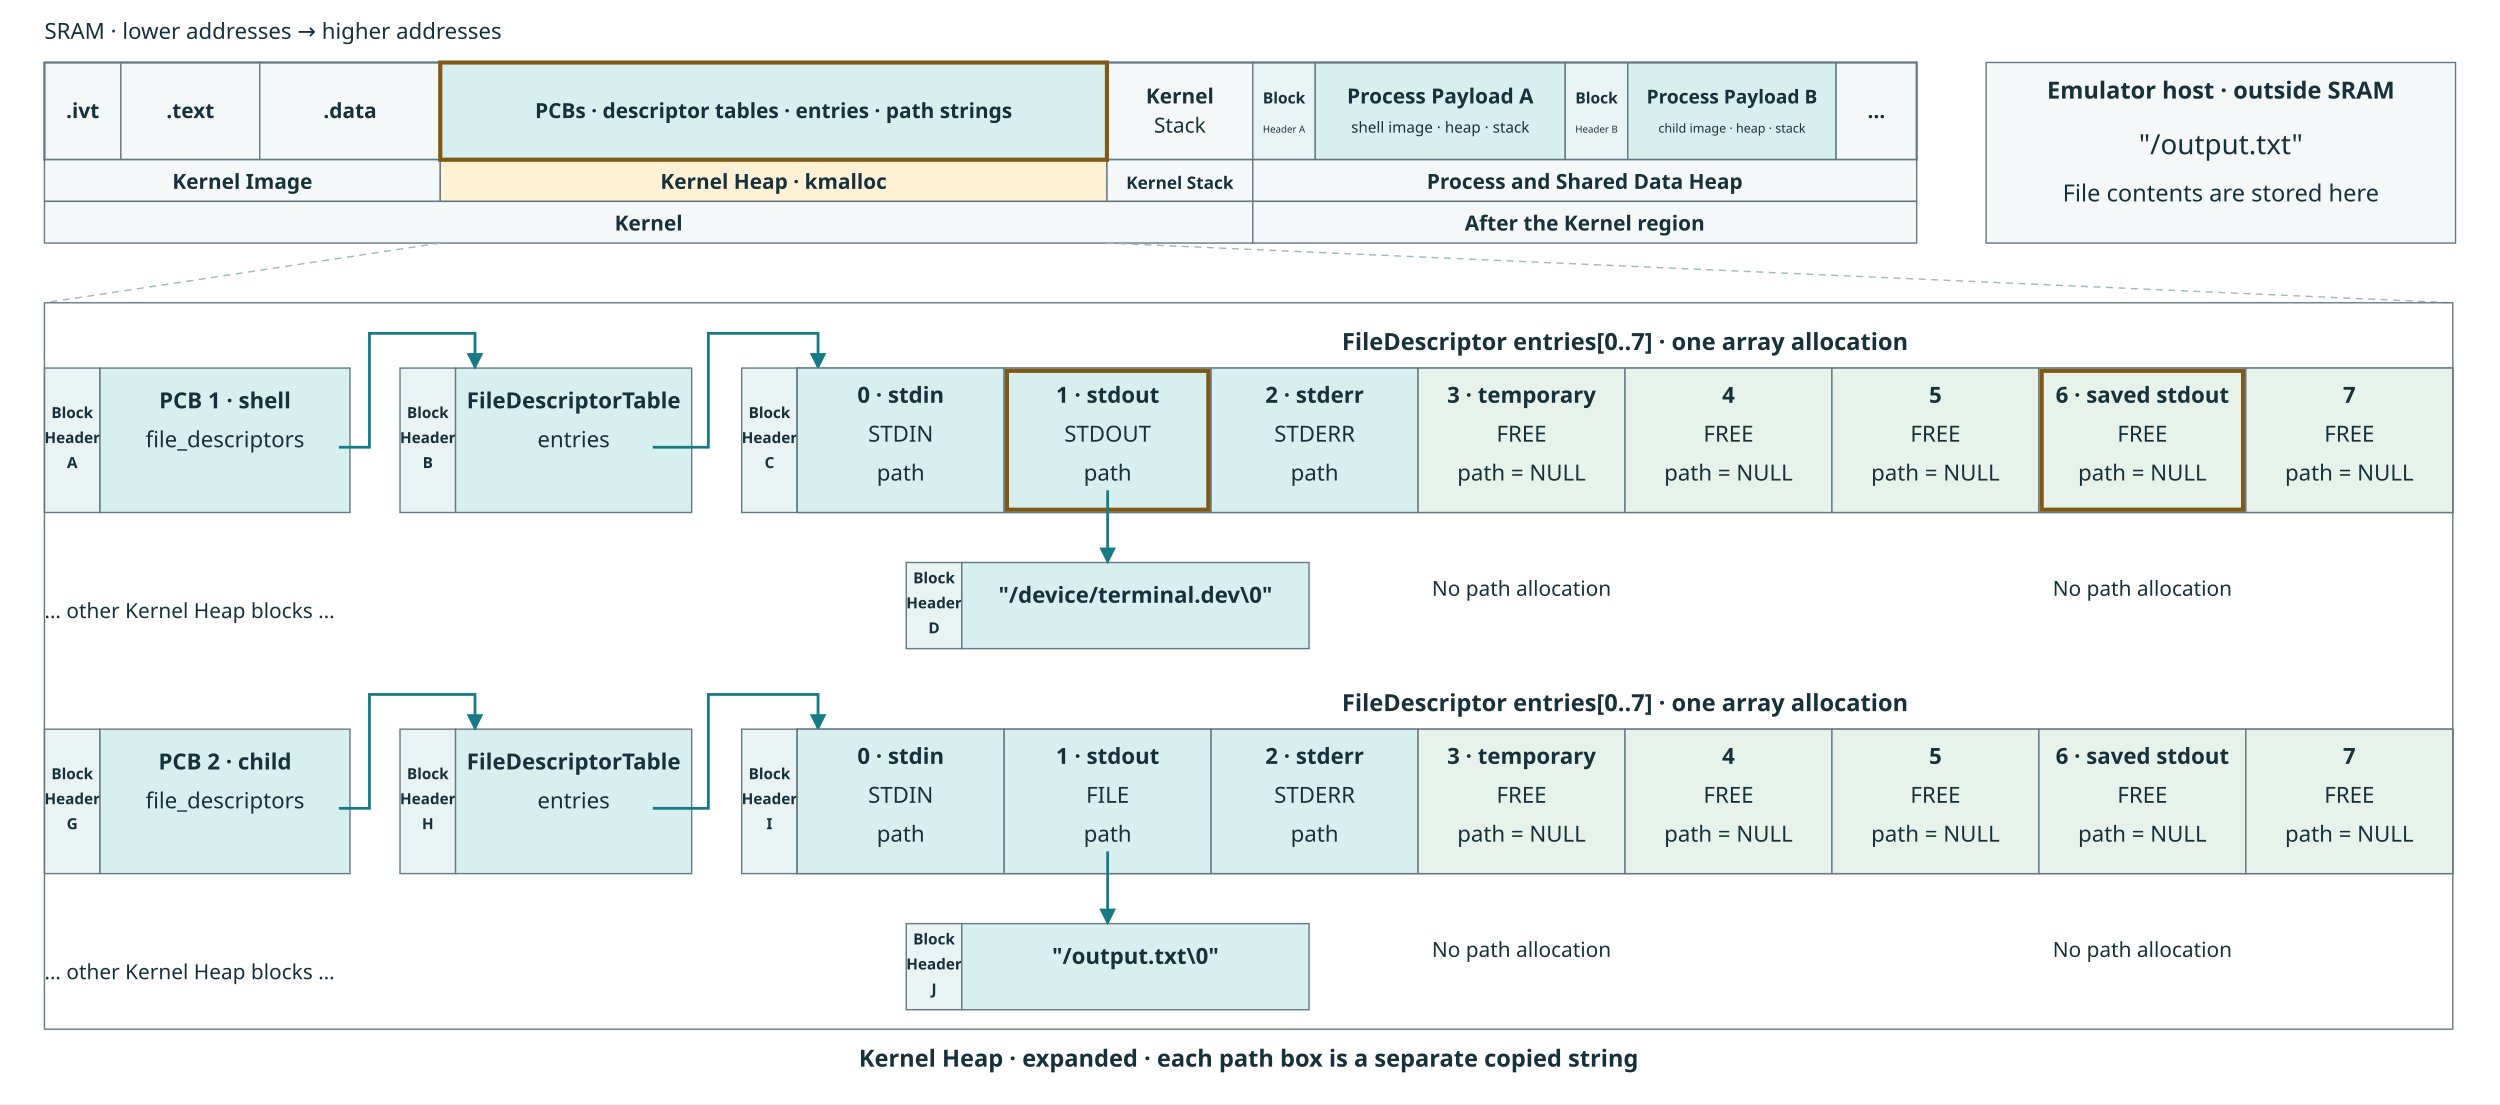
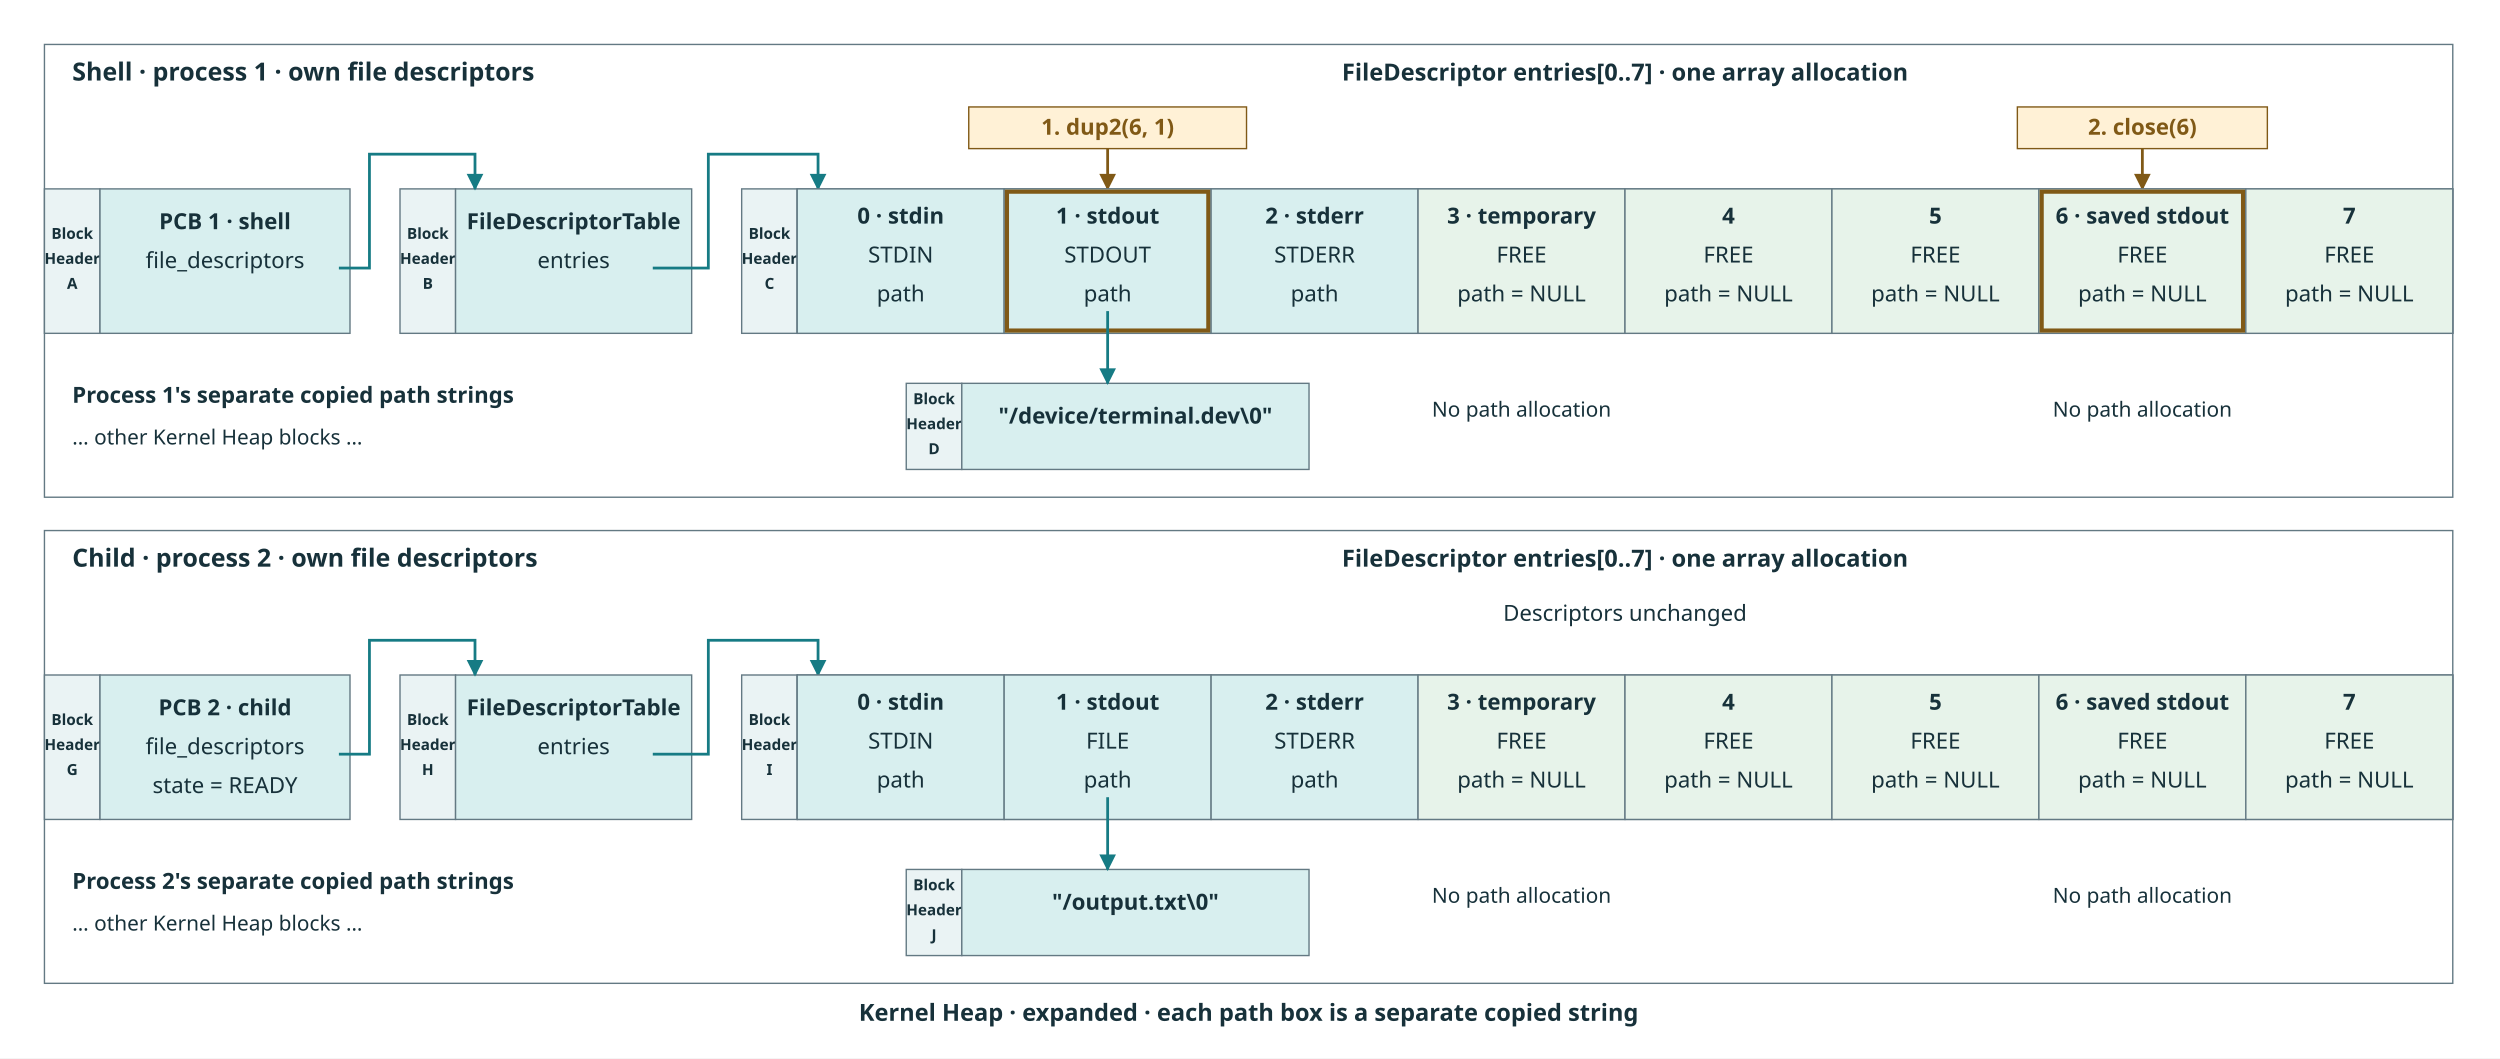
- <svg xmlns="http://www.w3.org/2000/svg" width="1800" height="795" viewBox="0 0 1800 795" role="img" aria-labelledby="title desc">
+ <svg xmlns="http://www.w3.org/2000/svg" width="1800" height="762" viewBox="0 0 1800 762" role="img" aria-labelledby="title desc">
  <defs>
    <marker id="405ea8" viewBox="0 0 10 10" refX="9" refY="5" markerWidth="6" markerHeight="6" orient="auto">
      <path d="M 0 0 L 10 5 L 0 10 z" fill="#167b84" />
    </marker>
    <marker id="26715b" viewBox="0 0 10 10" refX="9" refY="5" markerWidth="6" markerHeight="6" orient="auto">
      <path d="M 0 0 L 10 5 L 0 10 z" fill="#25734f" />
    </marker>
    <marker id="785099" viewBox="0 0 10 10" refX="9" refY="5" markerWidth="6" markerHeight="6" orient="auto">
      <path d="M 0 0 L 10 5 L 0 10 z" fill="#637983" />
    </marker>
    <marker id="9c3d15" viewBox="0 0 10 10" refX="9" refY="5" markerWidth="6" markerHeight="6" orient="auto">
      <path d="M 0 0 L 10 5 L 0 10 z" fill="#805916" />
    </marker>
  </defs>
-   <rect width="1800" height="795" fill="white" />
+   <rect width="1800" height="762" fill="white" />
  <g font-family="Cantarell, sans-serif">
-     <text x="32" y="28" text-anchor="start" font-size="16" font-weight="normal" fill="#17313a">SRAM · lower addresses → higher addresses</text>
-     <rect x="32" y="45" width="55" height="70" fill="#f4f8f8" stroke="#637983" stroke-width="1" />
-     <text x="59.5" y="85.0" text-anchor="middle" font-size="15" font-weight="bold" fill="#17313a">.ivt</text>
-     <rect x="87" y="45" width="100" height="70" fill="#f4f8f8" stroke="#637983" stroke-width="1" />
-     <text x="137.0" y="85.0" text-anchor="middle" font-size="15" font-weight="bold" fill="#17313a">.text</text>
-     <rect x="187" y="45" width="130" height="70" fill="#f4f8f8" stroke="#637983" stroke-width="1" />
-     <text x="252.0" y="85.0" text-anchor="middle" font-size="15" font-weight="bold" fill="#17313a">.data</text>
-     <rect x="317" y="45" width="480" height="70" fill="#d8efef" stroke="#637983" stroke-width="1" />
-     <text x="557.0" y="85.0" text-anchor="middle" font-size="15" font-weight="bold" fill="#17313a">PCBs · descriptor tables · entries · path strings</text>
-     <rect x="797" y="45" width="105" height="70" fill="#f4f8f8" stroke="#637983" stroke-width="1" />
-     <text x="849.5" y="74.5" text-anchor="middle" font-size="15" font-weight="bold" fill="#17313a">Kernel</text>
-     <text x="849.5" y="95.5" text-anchor="middle" font-size="15" font-weight="normal" fill="#17313a">Stack</text>
-     <rect x="902" y="45" width="45" height="70" fill="#eaf3f4" stroke="#637983" stroke-width="1" />
-     <a href="../../common/heap.header#L5">
-       <text x="924.5" y="74.5" text-anchor="middle" font-size="11.186" font-weight="bold" fill="#17313a">Block</text>
-     </a>
-     <a href="../../common/heap.header#L5">
-       <text x="924.5" y="95.5" text-anchor="middle" font-size="6.992" font-weight="normal" fill="#17313a">Header A</text>
-     </a>
-     <rect x="947" y="45" width="180" height="70" fill="#d8efef" stroke="#637983" stroke-width="1" />
-     <text x="1037.0" y="74.5" text-anchor="middle" font-size="15" font-weight="bold" fill="#17313a">Process Payload A</text>
-     <text x="1037.0" y="95.5" text-anchor="middle" font-size="10.952" font-weight="normal" fill="#17313a">shell image · heap · stack</text>
-     <rect x="1127" y="45" width="45" height="70" fill="#eaf3f4" stroke="#637983" stroke-width="1" />
-     <a href="../../common/heap.header#L5">
-       <text x="1149.5" y="74.5" text-anchor="middle" font-size="11.186" font-weight="bold" fill="#17313a">Block</text>
-     </a>
-     <a href="../../common/heap.header#L5">
-       <text x="1149.5" y="95.5" text-anchor="middle" font-size="6.992" font-weight="normal" fill="#17313a">Header B</text>
-     </a>
-     <rect x="1172" y="45" width="150" height="70" fill="#d8efef" stroke="#637983" stroke-width="1" />
-     <text x="1247.0" y="74.5" text-anchor="middle" font-size="13.759" font-weight="bold" fill="#17313a">Process Payload B</text>
-     <text x="1247.0" y="95.5" text-anchor="middle" font-size="8.996" font-weight="normal" fill="#17313a">child image · heap · stack</text>
-     <rect x="1322" y="45" width="58" height="70" fill="#f4f8f8" stroke="#637983" stroke-width="1" />
-     <text x="1351.0" y="85.0" text-anchor="middle" font-size="15" font-weight="bold" fill="#17313a">…</text>
-     <rect x="32" y="45" width="1348" height="70" fill="none" stroke="#637983" stroke-width="1.5" />
-     <rect x="32" y="115" width="285" height="30" fill="#f4f8f8" stroke="#637983" stroke-width="1" />
-     <text x="174.5" y="136" text-anchor="middle" font-size="15" font-weight="bold" fill="#17313a">Kernel Image</text>
-     <rect x="317" y="115" width="480" height="30" fill="#fff1d6" stroke="#637983" stroke-width="1" />
-     <text x="557.0" y="136" text-anchor="middle" font-size="15" font-weight="bold" fill="#17313a">Kernel Heap · kmalloc</text>
-     <rect x="797" y="115" width="105" height="30" fill="#f4f8f8" stroke="#637983" stroke-width="1" />
-     <text x="849.5" y="136" text-anchor="middle" font-size="12.37" font-weight="bold" fill="#17313a">Kernel Stack</text>
-     <rect x="902" y="115" width="478" height="30" fill="#f4f8f8" stroke="#637983" stroke-width="1" />
-     <text x="1141.0" y="136" text-anchor="middle" font-size="15" font-weight="bold" fill="#17313a">Process and Shared Data Heap</text>
-     <rect x="32" y="145" width="870" height="30" fill="#f4f8f8" stroke="#637983" stroke-width="1" />
-     <text x="467.0" y="166" text-anchor="middle" font-size="15" font-weight="bold" fill="#17313a">Kernel</text>
-     <rect x="902" y="145" width="478" height="30" fill="#f4f8f8" stroke="#637983" stroke-width="1" />
-     <text x="1141.0" y="166" text-anchor="middle" font-size="15" font-weight="bold" fill="#17313a">After the Kernel region</text>
-     <rect x="317" y="45" width="480" height="70" fill="none" stroke="#805916" stroke-width="3" />
-     <rect x="1430" y="45" width="338" height="130" fill="#f4f8f8" stroke="#637983" stroke-width="1" />
-     <text x="1599" y="71" text-anchor="middle" font-size="17" font-weight="bold" fill="#17313a">Emulator host · outside SRAM</text>
-     <text x="1599" y="111" text-anchor="middle" font-size="20" font-weight="normal" fill="#17313a">"/output.txt"</text>
-     <text x="1599" y="145" text-anchor="middle" font-size="17" font-weight="normal" fill="#17313a">File contents are stored here</text>
-     <path d="M 317 175 L 32 218 M 797 175 L 1766 218" fill="none" stroke="#9db7bc" stroke-dasharray="5 4" />
-     <rect x="32" y="265" width="40" height="104" fill="#eaf3f4" stroke="#637983" stroke-width="1" />
-     <a href="../../common/heap.header#L5">
-       <text x="52" y="301.0" text-anchor="middle" font-size="11" font-weight="bold" fill="#17313a">Block</text>
-     </a>
-     <a href="../../common/heap.header#L5">
-       <text x="52" y="319.0" text-anchor="middle" font-size="11" font-weight="bold" fill="#17313a">Header</text>
-     </a>
-     <a href="../../common/heap.header#L5">
-       <text x="52" y="337.0" text-anchor="middle" font-size="11" font-weight="bold" fill="#17313a">A</text>
-     </a>
-     <rect x="72" y="265" width="180" height="104" fill="#d8efef" stroke="#637983" stroke-width="1" />
+     <rect x="32" y="32" width="1734" height="326" fill="none" stroke="#637983" stroke-width="1" />
+     <a href="../../kernel/process/process.header#L42">
+       <text x="52" y="58" text-anchor="start" font-size="18" font-weight="bold" fill="#17313a">Shell · process 1 · own file descriptors</text>
+     </a>
+     <rect x="32" y="136" width="40" height="104" fill="#eaf3f4" stroke="#637983" stroke-width="1" />
+     <a href="../../common/heap.header#L5">
+       <text x="52" y="172.0" text-anchor="middle" font-size="11" font-weight="bold" fill="#17313a">Block</text>
+     </a>
+     <a href="../../common/heap.header#L5">
+       <text x="52" y="190.0" text-anchor="middle" font-size="11" font-weight="bold" fill="#17313a">Header</text>
+     </a>
+     <a href="../../common/heap.header#L5">
+       <text x="52" y="208.0" text-anchor="middle" font-size="11" font-weight="bold" fill="#17313a">A</text>
+     </a>
+     <rect x="72" y="136" width="180" height="104" fill="#d8efef" stroke="#637983" stroke-width="1" />
    <a href="../../kernel/process/process.header#L31">
-       <text x="162.0" y="294" text-anchor="middle" font-size="16" font-weight="bold" fill="#17313a">PCB 1 · shell</text>
+       <text x="162.0" y="165" text-anchor="middle" font-size="16" font-weight="bold" fill="#17313a">PCB 1 · shell</text>
    </a>
    <a href="../../kernel/process/process.header#L42">
-       <text x="162.0" y="322" text-anchor="middle" font-size="16" font-weight="normal" fill="#17313a">file_descriptors</text>
-     </a>
-     <rect x="288" y="265" width="40" height="104" fill="#eaf3f4" stroke="#637983" stroke-width="1" />
-     <a href="../../common/heap.header#L5">
-       <text x="308" y="301.0" text-anchor="middle" font-size="11" font-weight="bold" fill="#17313a">Block</text>
-     </a>
-     <a href="../../common/heap.header#L5">
-       <text x="308" y="319.0" text-anchor="middle" font-size="11" font-weight="bold" fill="#17313a">Header</text>
-     </a>
-     <a href="../../common/heap.header#L5">
-       <text x="308" y="337.0" text-anchor="middle" font-size="11" font-weight="bold" fill="#17313a">B</text>
-     </a>
-     <rect x="328" y="265" width="170" height="104" fill="#d8efef" stroke="#637983" stroke-width="1" />
+       <text x="162.0" y="193" text-anchor="middle" font-size="16" font-weight="normal" fill="#17313a">file_descriptors</text>
+     </a>
+     <rect x="288" y="136" width="40" height="104" fill="#eaf3f4" stroke="#637983" stroke-width="1" />
+     <a href="../../common/heap.header#L5">
+       <text x="308" y="172.0" text-anchor="middle" font-size="11" font-weight="bold" fill="#17313a">Block</text>
+     </a>
+     <a href="../../common/heap.header#L5">
+       <text x="308" y="190.0" text-anchor="middle" font-size="11" font-weight="bold" fill="#17313a">Header</text>
+     </a>
+     <a href="../../common/heap.header#L5">
+       <text x="308" y="208.0" text-anchor="middle" font-size="11" font-weight="bold" fill="#17313a">B</text>
+     </a>
+     <rect x="328" y="136" width="170" height="104" fill="#d8efef" stroke="#637983" stroke-width="1" />
    <a href="../../kernel/filesystem/file_descriptor.header#L22">
-       <text x="413.0" y="294" text-anchor="middle" font-size="16" font-weight="bold" fill="#17313a">FileDescriptorTable</text>
+       <text x="413.0" y="165" text-anchor="middle" font-size="16" font-weight="bold" fill="#17313a">FileDescriptorTable</text>
    </a>
    <a href="../../kernel/filesystem/file_descriptor.header#L23">
-       <text x="413.0" y="322" text-anchor="middle" font-size="16" font-weight="normal" fill="#17313a">entries</text>
-     </a>
-     <rect x="534" y="265" width="40" height="104" fill="#eaf3f4" stroke="#637983" stroke-width="1" />
-     <a href="../../common/heap.header#L5">
-       <text x="554" y="301.0" text-anchor="middle" font-size="11" font-weight="bold" fill="#17313a">Block</text>
-     </a>
-     <a href="../../common/heap.header#L5">
-       <text x="554" y="319.0" text-anchor="middle" font-size="11" font-weight="bold" fill="#17313a">Header</text>
-     </a>
-     <a href="../../common/heap.header#L5">
-       <text x="554" y="337.0" text-anchor="middle" font-size="11" font-weight="bold" fill="#17313a">C</text>
-     </a>
-     <rect x="574" y="265" width="1192" height="104" fill="#d8efef" stroke="#637983" stroke-width="1" />
+       <text x="413.0" y="193" text-anchor="middle" font-size="16" font-weight="normal" fill="#17313a">entries</text>
+     </a>
+     <rect x="534" y="136" width="40" height="104" fill="#eaf3f4" stroke="#637983" stroke-width="1" />
+     <a href="../../common/heap.header#L5">
+       <text x="554" y="172.0" text-anchor="middle" font-size="11" font-weight="bold" fill="#17313a">Block</text>
+     </a>
+     <a href="../../common/heap.header#L5">
+       <text x="554" y="190.0" text-anchor="middle" font-size="11" font-weight="bold" fill="#17313a">Header</text>
+     </a>
+     <a href="../../common/heap.header#L5">
+       <text x="554" y="208.0" text-anchor="middle" font-size="11" font-weight="bold" fill="#17313a">C</text>
+     </a>
+     <rect x="574" y="136" width="1192" height="104" fill="#d8efef" stroke="#637983" stroke-width="1" />
    <a href="../../kernel/filesystem/file_descriptor.header#L15">
-       <text x="1170" y="252" text-anchor="middle" font-size="17" font-weight="bold" fill="#17313a">FileDescriptor entries[0..7] · one array allocation</text>
-     </a>
-     <path d="M 244 322 H 266 V 240 H 342 V 265" fill="none" stroke="#167b84" stroke-width="2" marker-end="url(#405ea8)" />
-     <path d="M 470 322 H 510 V 240 H 589 V 265" fill="none" stroke="#167b84" stroke-width="2" marker-end="url(#405ea8)" />
-     <rect x="574" y="265" width="149" height="104" fill="#d8efef" stroke="#637983" stroke-width="1" />
-     <text x="648.5" y="290" text-anchor="middle" font-size="16" font-weight="bold" fill="#17313a">0 · stdin</text>
+       <text x="1170" y="58" text-anchor="middle" font-size="17" font-weight="bold" fill="#17313a">FileDescriptor entries[0..7] · one array allocation</text>
+     </a>
+     <rect x="697.5" y="77" width="200" height="30" fill="#fff1d6" stroke="#805916" stroke-width="1" />
+     <a href="../../library/unistd/io.picoc#L58">
+       <text x="797.5" y="97" text-anchor="middle" font-size="16" font-weight="bold" fill="#805916">1. dup2(6, 1)</text>
+     </a>
+     <path d="M 797.5 107 L 797.5 136" fill="none" stroke="#805916" stroke-width="2" marker-end="url(#9c3d15)" />
+     <rect x="1452.5" y="77" width="180" height="30" fill="#fff1d6" stroke="#805916" stroke-width="1" />
+     <a href="../../library/unistd/io.picoc#L54">
+       <text x="1542.5" y="97" text-anchor="middle" font-size="16" font-weight="bold" fill="#805916">2. close(6)</text>
+     </a>
+     <path d="M 1542.5 107 L 1542.5 136" fill="none" stroke="#805916" stroke-width="2" marker-end="url(#9c3d15)" />
+     <path d="M 244 193 H 266 V 111 H 342 V 136" fill="none" stroke="#167b84" stroke-width="2" marker-end="url(#405ea8)" />
+     <path d="M 470 193 H 510 V 111 H 589 V 136" fill="none" stroke="#167b84" stroke-width="2" marker-end="url(#405ea8)" />
+     <rect x="574" y="136" width="149" height="104" fill="#d8efef" stroke="#637983" stroke-width="1" />
+     <text x="648.5" y="161" text-anchor="middle" font-size="16" font-weight="bold" fill="#17313a">0 · stdin</text>
    <a href="../../kernel/filesystem/file_descriptor.header#L10">
-       <text x="648.5" y="318" text-anchor="middle" font-size="16" font-weight="normal" fill="#17313a">STDIN</text>
-     </a>
-     <a href="../../kernel/filesystem/file_descriptor.header#L19">
-       <text x="648.5" y="346" text-anchor="middle" font-size="16" font-weight="normal" fill="#17313a">path</text>
-     </a>
-     <rect x="723" y="265" width="149" height="104" fill="#d8efef" stroke="#637983" stroke-width="1" />
-     <text x="797.5" y="290" text-anchor="middle" font-size="16" font-weight="bold" fill="#17313a">1 · stdout</text>
+       <text x="648.5" y="189" text-anchor="middle" font-size="16" font-weight="normal" fill="#17313a">STDIN</text>
+     </a>
+     <a href="../../kernel/filesystem/file_descriptor.header#L19">
+       <text x="648.5" y="217" text-anchor="middle" font-size="16" font-weight="normal" fill="#17313a">path</text>
+     </a>
+     <rect x="723" y="136" width="149" height="104" fill="#d8efef" stroke="#637983" stroke-width="1" />
+     <text x="797.5" y="161" text-anchor="middle" font-size="16" font-weight="bold" fill="#17313a">1 · stdout</text>
    <a href="../../kernel/filesystem/file_descriptor.header#L11">
-       <text x="797.5" y="318" text-anchor="middle" font-size="16" font-weight="normal" fill="#17313a">STDOUT</text>
-     </a>
-     <a href="../../kernel/filesystem/file_descriptor.header#L19">
-       <text x="797.5" y="346" text-anchor="middle" font-size="16" font-weight="normal" fill="#17313a">path</text>
-     </a>
-     <rect x="725" y="267" width="145" height="100" fill="none" stroke="#805916" stroke-width="3" />
-     <rect x="872" y="265" width="149" height="104" fill="#d8efef" stroke="#637983" stroke-width="1" />
-     <text x="946.5" y="290" text-anchor="middle" font-size="16" font-weight="bold" fill="#17313a">2 · stderr</text>
+       <text x="797.5" y="189" text-anchor="middle" font-size="16" font-weight="normal" fill="#17313a">STDOUT</text>
+     </a>
+     <a href="../../kernel/filesystem/file_descriptor.header#L19">
+       <text x="797.5" y="217" text-anchor="middle" font-size="16" font-weight="normal" fill="#17313a">path</text>
+     </a>
+     <rect x="725" y="138" width="145" height="100" fill="none" stroke="#805916" stroke-width="3" />
+     <rect x="872" y="136" width="149" height="104" fill="#d8efef" stroke="#637983" stroke-width="1" />
+     <text x="946.5" y="161" text-anchor="middle" font-size="16" font-weight="bold" fill="#17313a">2 · stderr</text>
    <a href="../../kernel/filesystem/file_descriptor.header#L12">
-       <text x="946.5" y="318" text-anchor="middle" font-size="16" font-weight="normal" fill="#17313a">STDERR</text>
-     </a>
-     <a href="../../kernel/filesystem/file_descriptor.header#L19">
-       <text x="946.5" y="346" text-anchor="middle" font-size="16" font-weight="normal" fill="#17313a">path</text>
-     </a>
-     <rect x="1021" y="265" width="149" height="104" fill="#e7f3ea" stroke="#637983" stroke-width="1" />
-     <text x="1095.5" y="290" text-anchor="middle" font-size="16" font-weight="bold" fill="#17313a">3 · temporary</text>
-     <a href="../../kernel/filesystem/file_descriptor.header#L9">
-       <text x="1095.5" y="318" text-anchor="middle" font-size="16" font-weight="normal" fill="#17313a">FREE</text>
-     </a>
-     <a href="../../kernel/filesystem/file_descriptor.header#L19">
-       <text x="1095.5" y="346" text-anchor="middle" font-size="16" font-weight="normal" fill="#17313a">path = NULL</text>
-     </a>
-     <rect x="1170" y="265" width="149" height="104" fill="#e7f3ea" stroke="#637983" stroke-width="1" />
-     <text x="1244.5" y="290" text-anchor="middle" font-size="16" font-weight="bold" fill="#17313a">4</text>
-     <a href="../../kernel/filesystem/file_descriptor.header#L9">
-       <text x="1244.5" y="318" text-anchor="middle" font-size="16" font-weight="normal" fill="#17313a">FREE</text>
-     </a>
-     <a href="../../kernel/filesystem/file_descriptor.header#L19">
-       <text x="1244.5" y="346" text-anchor="middle" font-size="16" font-weight="normal" fill="#17313a">path = NULL</text>
-     </a>
-     <rect x="1319" y="265" width="149" height="104" fill="#e7f3ea" stroke="#637983" stroke-width="1" />
-     <text x="1393.5" y="290" text-anchor="middle" font-size="16" font-weight="bold" fill="#17313a">5</text>
-     <a href="../../kernel/filesystem/file_descriptor.header#L9">
-       <text x="1393.5" y="318" text-anchor="middle" font-size="16" font-weight="normal" fill="#17313a">FREE</text>
-     </a>
-     <a href="../../kernel/filesystem/file_descriptor.header#L19">
-       <text x="1393.5" y="346" text-anchor="middle" font-size="16" font-weight="normal" fill="#17313a">path = NULL</text>
-     </a>
-     <rect x="1468" y="265" width="149" height="104" fill="#e7f3ea" stroke="#637983" stroke-width="1" />
-     <text x="1542.5" y="290" text-anchor="middle" font-size="16" font-weight="bold" fill="#17313a">6 · saved stdout</text>
-     <a href="../../kernel/filesystem/file_descriptor.header#L9">
-       <text x="1542.5" y="318" text-anchor="middle" font-size="16" font-weight="normal" fill="#17313a">FREE</text>
-     </a>
-     <a href="../../kernel/filesystem/file_descriptor.header#L19">
-       <text x="1542.5" y="346" text-anchor="middle" font-size="16" font-weight="normal" fill="#17313a">path = NULL</text>
-     </a>
-     <rect x="1470" y="267" width="145" height="100" fill="none" stroke="#805916" stroke-width="3" />
-     <rect x="1617" y="265" width="149" height="104" fill="#e7f3ea" stroke="#637983" stroke-width="1" />
-     <text x="1691.5" y="290" text-anchor="middle" font-size="16" font-weight="bold" fill="#17313a">7</text>
-     <a href="../../kernel/filesystem/file_descriptor.header#L9">
-       <text x="1691.5" y="318" text-anchor="middle" font-size="16" font-weight="normal" fill="#17313a">FREE</text>
-     </a>
-     <a href="../../kernel/filesystem/file_descriptor.header#L19">
-       <text x="1691.5" y="346" text-anchor="middle" font-size="16" font-weight="normal" fill="#17313a">path = NULL</text>
-     </a>
-     <rect x="652.5" y="405" width="40" height="62" fill="#eaf3f4" stroke="#637983" stroke-width="1" />
-     <a href="../../common/heap.header#L5">
-       <text x="672.5" y="420.0" text-anchor="middle" font-size="11" font-weight="bold" fill="#17313a">Block</text>
-     </a>
-     <a href="../../common/heap.header#L5">
-       <text x="672.5" y="438.0" text-anchor="middle" font-size="11" font-weight="bold" fill="#17313a">Header</text>
-     </a>
-     <a href="../../common/heap.header#L5">
-       <text x="672.5" y="456.0" text-anchor="middle" font-size="11" font-weight="bold" fill="#17313a">D</text>
-     </a>
-     <rect x="692.5" y="405" width="250" height="62" fill="#d8efef" stroke="#637983" stroke-width="1" />
-     <a href="../../kernel/filesystem/file_descriptor.header#L19">
-       <text x="817.5" y="434" text-anchor="middle" font-size="16" font-weight="bold" fill="#17313a">"/device/terminal.dev\0"</text>
-     </a>
-     <path d="M 797.5 353 V 405" fill="none" stroke="#167b84" stroke-width="2" marker-end="url(#405ea8)" />
-     <text x="1095.5" y="429" text-anchor="middle" font-size="15" font-weight="normal" fill="#17313a">No path allocation</text>
-     <text x="1542.5" y="429" text-anchor="middle" font-size="15" font-weight="normal" fill="#17313a">No path allocation</text>
-     <text x="32" y="445" text-anchor="start" font-size="15" font-weight="normal" fill="#17313a">… other Kernel Heap blocks …</text>
-     <rect x="32" y="525" width="40" height="104" fill="#eaf3f4" stroke="#637983" stroke-width="1" />
-     <a href="../../common/heap.header#L5">
-       <text x="52" y="561.0" text-anchor="middle" font-size="11" font-weight="bold" fill="#17313a">Block</text>
-     </a>
-     <a href="../../common/heap.header#L5">
-       <text x="52" y="579.0" text-anchor="middle" font-size="11" font-weight="bold" fill="#17313a">Header</text>
-     </a>
-     <a href="../../common/heap.header#L5">
-       <text x="52" y="597.0" text-anchor="middle" font-size="11" font-weight="bold" fill="#17313a">G</text>
-     </a>
-     <rect x="72" y="525" width="180" height="104" fill="#d8efef" stroke="#637983" stroke-width="1" />
+       <text x="946.5" y="189" text-anchor="middle" font-size="16" font-weight="normal" fill="#17313a">STDERR</text>
+     </a>
+     <a href="../../kernel/filesystem/file_descriptor.header#L19">
+       <text x="946.5" y="217" text-anchor="middle" font-size="16" font-weight="normal" fill="#17313a">path</text>
+     </a>
+     <rect x="1021" y="136" width="149" height="104" fill="#e7f3ea" stroke="#637983" stroke-width="1" />
+     <text x="1095.5" y="161" text-anchor="middle" font-size="16" font-weight="bold" fill="#17313a">3 · temporary</text>
+     <a href="../../kernel/filesystem/file_descriptor.header#L9">
+       <text x="1095.5" y="189" text-anchor="middle" font-size="16" font-weight="normal" fill="#17313a">FREE</text>
+     </a>
+     <a href="../../kernel/filesystem/file_descriptor.header#L19">
+       <text x="1095.5" y="217" text-anchor="middle" font-size="16" font-weight="normal" fill="#17313a">path = NULL</text>
+     </a>
+     <rect x="1170" y="136" width="149" height="104" fill="#e7f3ea" stroke="#637983" stroke-width="1" />
+     <text x="1244.5" y="161" text-anchor="middle" font-size="16" font-weight="bold" fill="#17313a">4</text>
+     <a href="../../kernel/filesystem/file_descriptor.header#L9">
+       <text x="1244.5" y="189" text-anchor="middle" font-size="16" font-weight="normal" fill="#17313a">FREE</text>
+     </a>
+     <a href="../../kernel/filesystem/file_descriptor.header#L19">
+       <text x="1244.5" y="217" text-anchor="middle" font-size="16" font-weight="normal" fill="#17313a">path = NULL</text>
+     </a>
+     <rect x="1319" y="136" width="149" height="104" fill="#e7f3ea" stroke="#637983" stroke-width="1" />
+     <text x="1393.5" y="161" text-anchor="middle" font-size="16" font-weight="bold" fill="#17313a">5</text>
+     <a href="../../kernel/filesystem/file_descriptor.header#L9">
+       <text x="1393.5" y="189" text-anchor="middle" font-size="16" font-weight="normal" fill="#17313a">FREE</text>
+     </a>
+     <a href="../../kernel/filesystem/file_descriptor.header#L19">
+       <text x="1393.5" y="217" text-anchor="middle" font-size="16" font-weight="normal" fill="#17313a">path = NULL</text>
+     </a>
+     <rect x="1468" y="136" width="149" height="104" fill="#e7f3ea" stroke="#637983" stroke-width="1" />
+     <text x="1542.5" y="161" text-anchor="middle" font-size="16" font-weight="bold" fill="#17313a">6 · saved stdout</text>
+     <a href="../../kernel/filesystem/file_descriptor.header#L9">
+       <text x="1542.5" y="189" text-anchor="middle" font-size="16" font-weight="normal" fill="#17313a">FREE</text>
+     </a>
+     <a href="../../kernel/filesystem/file_descriptor.header#L19">
+       <text x="1542.5" y="217" text-anchor="middle" font-size="16" font-weight="normal" fill="#17313a">path = NULL</text>
+     </a>
+     <rect x="1470" y="138" width="145" height="100" fill="none" stroke="#805916" stroke-width="3" />
+     <rect x="1617" y="136" width="149" height="104" fill="#e7f3ea" stroke="#637983" stroke-width="1" />
+     <text x="1691.5" y="161" text-anchor="middle" font-size="16" font-weight="bold" fill="#17313a">7</text>
+     <a href="../../kernel/filesystem/file_descriptor.header#L9">
+       <text x="1691.5" y="189" text-anchor="middle" font-size="16" font-weight="normal" fill="#17313a">FREE</text>
+     </a>
+     <a href="../../kernel/filesystem/file_descriptor.header#L19">
+       <text x="1691.5" y="217" text-anchor="middle" font-size="16" font-weight="normal" fill="#17313a">path = NULL</text>
+     </a>
+     <rect x="652.5" y="276" width="40" height="62" fill="#eaf3f4" stroke="#637983" stroke-width="1" />
+     <a href="../../common/heap.header#L5">
+       <text x="672.5" y="291.0" text-anchor="middle" font-size="11" font-weight="bold" fill="#17313a">Block</text>
+     </a>
+     <a href="../../common/heap.header#L5">
+       <text x="672.5" y="309.0" text-anchor="middle" font-size="11" font-weight="bold" fill="#17313a">Header</text>
+     </a>
+     <a href="../../common/heap.header#L5">
+       <text x="672.5" y="327.0" text-anchor="middle" font-size="11" font-weight="bold" fill="#17313a">D</text>
+     </a>
+     <rect x="692.5" y="276" width="250" height="62" fill="#d8efef" stroke="#637983" stroke-width="1" />
+     <a href="../../kernel/filesystem/file_descriptor.header#L19">
+       <text x="817.5" y="305" text-anchor="middle" font-size="16" font-weight="bold" fill="#17313a">"/device/terminal.dev\0"</text>
+     </a>
+     <path d="M 797.5 224 V 276" fill="none" stroke="#167b84" stroke-width="2" marker-end="url(#405ea8)" />
+     <text x="1095.5" y="300" text-anchor="middle" font-size="15" font-weight="normal" fill="#17313a">No path allocation</text>
+     <text x="1542.5" y="300" text-anchor="middle" font-size="15" font-weight="normal" fill="#17313a">No path allocation</text>
+     <a href="../../kernel/filesystem/file_descriptor.header#L19">
+       <text x="52" y="290" text-anchor="start" font-size="16" font-weight="bold" fill="#17313a">Process 1's separate copied path strings</text>
+     </a>
+     <text x="52" y="320" text-anchor="start" font-size="15" font-weight="normal" fill="#17313a">… other Kernel Heap blocks …</text>
+     <rect x="32" y="382" width="1734" height="326" fill="none" stroke="#637983" stroke-width="1" />
+     <a href="../../kernel/process/process.header#L42">
+       <text x="52" y="408" text-anchor="start" font-size="18" font-weight="bold" fill="#17313a">Child · process 2 · own file descriptors</text>
+     </a>
+     <rect x="32" y="486" width="40" height="104" fill="#eaf3f4" stroke="#637983" stroke-width="1" />
+     <a href="../../common/heap.header#L5">
+       <text x="52" y="522.0" text-anchor="middle" font-size="11" font-weight="bold" fill="#17313a">Block</text>
+     </a>
+     <a href="../../common/heap.header#L5">
+       <text x="52" y="540.0" text-anchor="middle" font-size="11" font-weight="bold" fill="#17313a">Header</text>
+     </a>
+     <a href="../../common/heap.header#L5">
+       <text x="52" y="558.0" text-anchor="middle" font-size="11" font-weight="bold" fill="#17313a">G</text>
+     </a>
+     <rect x="72" y="486" width="180" height="104" fill="#d8efef" stroke="#637983" stroke-width="1" />
    <a href="../../kernel/process/process.header#L31">
-       <text x="162.0" y="554" text-anchor="middle" font-size="16" font-weight="bold" fill="#17313a">PCB 2 · child</text>
+       <text x="162.0" y="515" text-anchor="middle" font-size="16" font-weight="bold" fill="#17313a">PCB 2 · child</text>
    </a>
    <a href="../../kernel/process/process.header#L42">
-       <text x="162.0" y="582" text-anchor="middle" font-size="16" font-weight="normal" fill="#17313a">file_descriptors</text>
-     </a>
-     <rect x="288" y="525" width="40" height="104" fill="#eaf3f4" stroke="#637983" stroke-width="1" />
-     <a href="../../common/heap.header#L5">
-       <text x="308" y="561.0" text-anchor="middle" font-size="11" font-weight="bold" fill="#17313a">Block</text>
-     </a>
-     <a href="../../common/heap.header#L5">
-       <text x="308" y="579.0" text-anchor="middle" font-size="11" font-weight="bold" fill="#17313a">Header</text>
-     </a>
-     <a href="../../common/heap.header#L5">
-       <text x="308" y="597.0" text-anchor="middle" font-size="11" font-weight="bold" fill="#17313a">H</text>
-     </a>
-     <rect x="328" y="525" width="170" height="104" fill="#d8efef" stroke="#637983" stroke-width="1" />
+       <text x="162.0" y="543" text-anchor="middle" font-size="16" font-weight="normal" fill="#17313a">file_descriptors</text>
+     </a>
+     <a href="../../kernel/process/process.header#L33">
+       <text x="162.0" y="571" text-anchor="middle" font-size="16" font-weight="normal" fill="#17313a">state = READY</text>
+     </a>
+     <rect x="288" y="486" width="40" height="104" fill="#eaf3f4" stroke="#637983" stroke-width="1" />
+     <a href="../../common/heap.header#L5">
+       <text x="308" y="522.0" text-anchor="middle" font-size="11" font-weight="bold" fill="#17313a">Block</text>
+     </a>
+     <a href="../../common/heap.header#L5">
+       <text x="308" y="540.0" text-anchor="middle" font-size="11" font-weight="bold" fill="#17313a">Header</text>
+     </a>
+     <a href="../../common/heap.header#L5">
+       <text x="308" y="558.0" text-anchor="middle" font-size="11" font-weight="bold" fill="#17313a">H</text>
+     </a>
+     <rect x="328" y="486" width="170" height="104" fill="#d8efef" stroke="#637983" stroke-width="1" />
    <a href="../../kernel/filesystem/file_descriptor.header#L22">
-       <text x="413.0" y="554" text-anchor="middle" font-size="16" font-weight="bold" fill="#17313a">FileDescriptorTable</text>
+       <text x="413.0" y="515" text-anchor="middle" font-size="16" font-weight="bold" fill="#17313a">FileDescriptorTable</text>
    </a>
    <a href="../../kernel/filesystem/file_descriptor.header#L23">
-       <text x="413.0" y="582" text-anchor="middle" font-size="16" font-weight="normal" fill="#17313a">entries</text>
-     </a>
-     <rect x="534" y="525" width="40" height="104" fill="#eaf3f4" stroke="#637983" stroke-width="1" />
-     <a href="../../common/heap.header#L5">
-       <text x="554" y="561.0" text-anchor="middle" font-size="11" font-weight="bold" fill="#17313a">Block</text>
-     </a>
-     <a href="../../common/heap.header#L5">
-       <text x="554" y="579.0" text-anchor="middle" font-size="11" font-weight="bold" fill="#17313a">Header</text>
-     </a>
-     <a href="../../common/heap.header#L5">
-       <text x="554" y="597.0" text-anchor="middle" font-size="11" font-weight="bold" fill="#17313a">I</text>
-     </a>
-     <rect x="574" y="525" width="1192" height="104" fill="#d8efef" stroke="#637983" stroke-width="1" />
+       <text x="413.0" y="543" text-anchor="middle" font-size="16" font-weight="normal" fill="#17313a">entries</text>
+     </a>
+     <rect x="534" y="486" width="40" height="104" fill="#eaf3f4" stroke="#637983" stroke-width="1" />
+     <a href="../../common/heap.header#L5">
+       <text x="554" y="522.0" text-anchor="middle" font-size="11" font-weight="bold" fill="#17313a">Block</text>
+     </a>
+     <a href="../../common/heap.header#L5">
+       <text x="554" y="540.0" text-anchor="middle" font-size="11" font-weight="bold" fill="#17313a">Header</text>
+     </a>
+     <a href="../../common/heap.header#L5">
+       <text x="554" y="558.0" text-anchor="middle" font-size="11" font-weight="bold" fill="#17313a">I</text>
+     </a>
+     <rect x="574" y="486" width="1192" height="104" fill="#d8efef" stroke="#637983" stroke-width="1" />
    <a href="../../kernel/filesystem/file_descriptor.header#L15">
-       <text x="1170" y="512" text-anchor="middle" font-size="17" font-weight="bold" fill="#17313a">FileDescriptor entries[0..7] · one array allocation</text>
-     </a>
-     <path d="M 244 582 H 266 V 500 H 342 V 525" fill="none" stroke="#167b84" stroke-width="2" marker-end="url(#405ea8)" />
-     <path d="M 470 582 H 510 V 500 H 589 V 525" fill="none" stroke="#167b84" stroke-width="2" marker-end="url(#405ea8)" />
-     <rect x="574" y="525" width="149" height="104" fill="#d8efef" stroke="#637983" stroke-width="1" />
-     <text x="648.5" y="550" text-anchor="middle" font-size="16" font-weight="bold" fill="#17313a">0 · stdin</text>
+       <text x="1170" y="408" text-anchor="middle" font-size="17" font-weight="bold" fill="#17313a">FileDescriptor entries[0..7] · one array allocation</text>
+     </a>
+     <text x="1170" y="447" text-anchor="middle" font-size="16" font-weight="normal" fill="#17313a">Descriptors unchanged</text>
+     <path d="M 244 543 H 266 V 461 H 342 V 486" fill="none" stroke="#167b84" stroke-width="2" marker-end="url(#405ea8)" />
+     <path d="M 470 543 H 510 V 461 H 589 V 486" fill="none" stroke="#167b84" stroke-width="2" marker-end="url(#405ea8)" />
+     <rect x="574" y="486" width="149" height="104" fill="#d8efef" stroke="#637983" stroke-width="1" />
+     <text x="648.5" y="511" text-anchor="middle" font-size="16" font-weight="bold" fill="#17313a">0 · stdin</text>
    <a href="../../kernel/filesystem/file_descriptor.header#L10">
-       <text x="648.5" y="578" text-anchor="middle" font-size="16" font-weight="normal" fill="#17313a">STDIN</text>
-     </a>
-     <a href="../../kernel/filesystem/file_descriptor.header#L19">
-       <text x="648.5" y="606" text-anchor="middle" font-size="16" font-weight="normal" fill="#17313a">path</text>
-     </a>
-     <rect x="723" y="525" width="149" height="104" fill="#d8efef" stroke="#637983" stroke-width="1" />
-     <text x="797.5" y="550" text-anchor="middle" font-size="16" font-weight="bold" fill="#17313a">1 · stdout</text>
+       <text x="648.5" y="539" text-anchor="middle" font-size="16" font-weight="normal" fill="#17313a">STDIN</text>
+     </a>
+     <a href="../../kernel/filesystem/file_descriptor.header#L19">
+       <text x="648.5" y="567" text-anchor="middle" font-size="16" font-weight="normal" fill="#17313a">path</text>
+     </a>
+     <rect x="723" y="486" width="149" height="104" fill="#d8efef" stroke="#637983" stroke-width="1" />
+     <text x="797.5" y="511" text-anchor="middle" font-size="16" font-weight="bold" fill="#17313a">1 · stdout</text>
    <a href="../../kernel/filesystem/file_descriptor.header#L13">
-       <text x="797.5" y="578" text-anchor="middle" font-size="16" font-weight="normal" fill="#17313a">FILE</text>
-     </a>
-     <a href="../../kernel/filesystem/file_descriptor.header#L19">
-       <text x="797.5" y="606" text-anchor="middle" font-size="16" font-weight="normal" fill="#17313a">path</text>
-     </a>
-     <rect x="872" y="525" width="149" height="104" fill="#d8efef" stroke="#637983" stroke-width="1" />
-     <text x="946.5" y="550" text-anchor="middle" font-size="16" font-weight="bold" fill="#17313a">2 · stderr</text>
+       <text x="797.5" y="539" text-anchor="middle" font-size="16" font-weight="normal" fill="#17313a">FILE</text>
+     </a>
+     <a href="../../kernel/filesystem/file_descriptor.header#L19">
+       <text x="797.5" y="567" text-anchor="middle" font-size="16" font-weight="normal" fill="#17313a">path</text>
+     </a>
+     <rect x="872" y="486" width="149" height="104" fill="#d8efef" stroke="#637983" stroke-width="1" />
+     <text x="946.5" y="511" text-anchor="middle" font-size="16" font-weight="bold" fill="#17313a">2 · stderr</text>
    <a href="../../kernel/filesystem/file_descriptor.header#L12">
-       <text x="946.5" y="578" text-anchor="middle" font-size="16" font-weight="normal" fill="#17313a">STDERR</text>
-     </a>
-     <a href="../../kernel/filesystem/file_descriptor.header#L19">
-       <text x="946.5" y="606" text-anchor="middle" font-size="16" font-weight="normal" fill="#17313a">path</text>
-     </a>
-     <rect x="1021" y="525" width="149" height="104" fill="#e7f3ea" stroke="#637983" stroke-width="1" />
-     <text x="1095.5" y="550" text-anchor="middle" font-size="16" font-weight="bold" fill="#17313a">3 · temporary</text>
-     <a href="../../kernel/filesystem/file_descriptor.header#L9">
-       <text x="1095.5" y="578" text-anchor="middle" font-size="16" font-weight="normal" fill="#17313a">FREE</text>
-     </a>
-     <a href="../../kernel/filesystem/file_descriptor.header#L19">
-       <text x="1095.5" y="606" text-anchor="middle" font-size="16" font-weight="normal" fill="#17313a">path = NULL</text>
-     </a>
-     <rect x="1170" y="525" width="149" height="104" fill="#e7f3ea" stroke="#637983" stroke-width="1" />
-     <text x="1244.5" y="550" text-anchor="middle" font-size="16" font-weight="bold" fill="#17313a">4</text>
-     <a href="../../kernel/filesystem/file_descriptor.header#L9">
-       <text x="1244.5" y="578" text-anchor="middle" font-size="16" font-weight="normal" fill="#17313a">FREE</text>
-     </a>
-     <a href="../../kernel/filesystem/file_descriptor.header#L19">
-       <text x="1244.5" y="606" text-anchor="middle" font-size="16" font-weight="normal" fill="#17313a">path = NULL</text>
-     </a>
-     <rect x="1319" y="525" width="149" height="104" fill="#e7f3ea" stroke="#637983" stroke-width="1" />
-     <text x="1393.5" y="550" text-anchor="middle" font-size="16" font-weight="bold" fill="#17313a">5</text>
-     <a href="../../kernel/filesystem/file_descriptor.header#L9">
-       <text x="1393.5" y="578" text-anchor="middle" font-size="16" font-weight="normal" fill="#17313a">FREE</text>
-     </a>
-     <a href="../../kernel/filesystem/file_descriptor.header#L19">
-       <text x="1393.5" y="606" text-anchor="middle" font-size="16" font-weight="normal" fill="#17313a">path = NULL</text>
-     </a>
-     <rect x="1468" y="525" width="149" height="104" fill="#e7f3ea" stroke="#637983" stroke-width="1" />
-     <text x="1542.5" y="550" text-anchor="middle" font-size="16" font-weight="bold" fill="#17313a">6 · saved stdout</text>
-     <a href="../../kernel/filesystem/file_descriptor.header#L9">
-       <text x="1542.5" y="578" text-anchor="middle" font-size="16" font-weight="normal" fill="#17313a">FREE</text>
-     </a>
-     <a href="../../kernel/filesystem/file_descriptor.header#L19">
-       <text x="1542.5" y="606" text-anchor="middle" font-size="16" font-weight="normal" fill="#17313a">path = NULL</text>
-     </a>
-     <rect x="1617" y="525" width="149" height="104" fill="#e7f3ea" stroke="#637983" stroke-width="1" />
-     <text x="1691.5" y="550" text-anchor="middle" font-size="16" font-weight="bold" fill="#17313a">7</text>
-     <a href="../../kernel/filesystem/file_descriptor.header#L9">
-       <text x="1691.5" y="578" text-anchor="middle" font-size="16" font-weight="normal" fill="#17313a">FREE</text>
-     </a>
-     <a href="../../kernel/filesystem/file_descriptor.header#L19">
-       <text x="1691.5" y="606" text-anchor="middle" font-size="16" font-weight="normal" fill="#17313a">path = NULL</text>
-     </a>
-     <rect x="652.5" y="665" width="40" height="62" fill="#eaf3f4" stroke="#637983" stroke-width="1" />
-     <a href="../../common/heap.header#L5">
-       <text x="672.5" y="680.0" text-anchor="middle" font-size="11" font-weight="bold" fill="#17313a">Block</text>
-     </a>
-     <a href="../../common/heap.header#L5">
-       <text x="672.5" y="698.0" text-anchor="middle" font-size="11" font-weight="bold" fill="#17313a">Header</text>
-     </a>
-     <a href="../../common/heap.header#L5">
-       <text x="672.5" y="716.0" text-anchor="middle" font-size="11" font-weight="bold" fill="#17313a">J</text>
-     </a>
-     <rect x="692.5" y="665" width="250" height="62" fill="#d8efef" stroke="#637983" stroke-width="1" />
-     <a href="../../kernel/filesystem/file_descriptor.header#L19">
-       <text x="817.5" y="694" text-anchor="middle" font-size="16" font-weight="bold" fill="#17313a">"/output.txt\0"</text>
-     </a>
-     <path d="M 797.5 613 V 665" fill="none" stroke="#167b84" stroke-width="2" marker-end="url(#405ea8)" />
-     <text x="1095.5" y="689" text-anchor="middle" font-size="15" font-weight="normal" fill="#17313a">No path allocation</text>
-     <text x="1542.5" y="689" text-anchor="middle" font-size="15" font-weight="normal" fill="#17313a">No path allocation</text>
-     <text x="32" y="705" text-anchor="start" font-size="15" font-weight="normal" fill="#17313a">… other Kernel Heap blocks …</text>
-     <rect x="32" y="218" width="1734" height="523" fill="none" stroke="#637983" stroke-width="1" />
-     <text x="899" y="768" text-anchor="middle" font-size="17" font-weight="bold" fill="#17313a">Kernel Heap · expanded · each path box is a separate copied string</text>
+       <text x="946.5" y="539" text-anchor="middle" font-size="16" font-weight="normal" fill="#17313a">STDERR</text>
+     </a>
+     <a href="../../kernel/filesystem/file_descriptor.header#L19">
+       <text x="946.5" y="567" text-anchor="middle" font-size="16" font-weight="normal" fill="#17313a">path</text>
+     </a>
+     <rect x="1021" y="486" width="149" height="104" fill="#e7f3ea" stroke="#637983" stroke-width="1" />
+     <text x="1095.5" y="511" text-anchor="middle" font-size="16" font-weight="bold" fill="#17313a">3 · temporary</text>
+     <a href="../../kernel/filesystem/file_descriptor.header#L9">
+       <text x="1095.5" y="539" text-anchor="middle" font-size="16" font-weight="normal" fill="#17313a">FREE</text>
+     </a>
+     <a href="../../kernel/filesystem/file_descriptor.header#L19">
+       <text x="1095.5" y="567" text-anchor="middle" font-size="16" font-weight="normal" fill="#17313a">path = NULL</text>
+     </a>
+     <rect x="1170" y="486" width="149" height="104" fill="#e7f3ea" stroke="#637983" stroke-width="1" />
+     <text x="1244.5" y="511" text-anchor="middle" font-size="16" font-weight="bold" fill="#17313a">4</text>
+     <a href="../../kernel/filesystem/file_descriptor.header#L9">
+       <text x="1244.5" y="539" text-anchor="middle" font-size="16" font-weight="normal" fill="#17313a">FREE</text>
+     </a>
+     <a href="../../kernel/filesystem/file_descriptor.header#L19">
+       <text x="1244.5" y="567" text-anchor="middle" font-size="16" font-weight="normal" fill="#17313a">path = NULL</text>
+     </a>
+     <rect x="1319" y="486" width="149" height="104" fill="#e7f3ea" stroke="#637983" stroke-width="1" />
+     <text x="1393.5" y="511" text-anchor="middle" font-size="16" font-weight="bold" fill="#17313a">5</text>
+     <a href="../../kernel/filesystem/file_descriptor.header#L9">
+       <text x="1393.5" y="539" text-anchor="middle" font-size="16" font-weight="normal" fill="#17313a">FREE</text>
+     </a>
+     <a href="../../kernel/filesystem/file_descriptor.header#L19">
+       <text x="1393.5" y="567" text-anchor="middle" font-size="16" font-weight="normal" fill="#17313a">path = NULL</text>
+     </a>
+     <rect x="1468" y="486" width="149" height="104" fill="#e7f3ea" stroke="#637983" stroke-width="1" />
+     <text x="1542.5" y="511" text-anchor="middle" font-size="16" font-weight="bold" fill="#17313a">6 · saved stdout</text>
+     <a href="../../kernel/filesystem/file_descriptor.header#L9">
+       <text x="1542.5" y="539" text-anchor="middle" font-size="16" font-weight="normal" fill="#17313a">FREE</text>
+     </a>
+     <a href="../../kernel/filesystem/file_descriptor.header#L19">
+       <text x="1542.5" y="567" text-anchor="middle" font-size="16" font-weight="normal" fill="#17313a">path = NULL</text>
+     </a>
+     <rect x="1617" y="486" width="149" height="104" fill="#e7f3ea" stroke="#637983" stroke-width="1" />
+     <text x="1691.5" y="511" text-anchor="middle" font-size="16" font-weight="bold" fill="#17313a">7</text>
+     <a href="../../kernel/filesystem/file_descriptor.header#L9">
+       <text x="1691.5" y="539" text-anchor="middle" font-size="16" font-weight="normal" fill="#17313a">FREE</text>
+     </a>
+     <a href="../../kernel/filesystem/file_descriptor.header#L19">
+       <text x="1691.5" y="567" text-anchor="middle" font-size="16" font-weight="normal" fill="#17313a">path = NULL</text>
+     </a>
+     <rect x="652.5" y="626" width="40" height="62" fill="#eaf3f4" stroke="#637983" stroke-width="1" />
+     <a href="../../common/heap.header#L5">
+       <text x="672.5" y="641.0" text-anchor="middle" font-size="11" font-weight="bold" fill="#17313a">Block</text>
+     </a>
+     <a href="../../common/heap.header#L5">
+       <text x="672.5" y="659.0" text-anchor="middle" font-size="11" font-weight="bold" fill="#17313a">Header</text>
+     </a>
+     <a href="../../common/heap.header#L5">
+       <text x="672.5" y="677.0" text-anchor="middle" font-size="11" font-weight="bold" fill="#17313a">J</text>
+     </a>
+     <rect x="692.5" y="626" width="250" height="62" fill="#d8efef" stroke="#637983" stroke-width="1" />
+     <a href="../../kernel/filesystem/file_descriptor.header#L19">
+       <text x="817.5" y="655" text-anchor="middle" font-size="16" font-weight="bold" fill="#17313a">"/output.txt\0"</text>
+     </a>
+     <path d="M 797.5 574 V 626" fill="none" stroke="#167b84" stroke-width="2" marker-end="url(#405ea8)" />
+     <text x="1095.5" y="650" text-anchor="middle" font-size="15" font-weight="normal" fill="#17313a">No path allocation</text>
+     <text x="1542.5" y="650" text-anchor="middle" font-size="15" font-weight="normal" fill="#17313a">No path allocation</text>
+     <a href="../../kernel/filesystem/file_descriptor.header#L19">
+       <text x="52" y="640" text-anchor="start" font-size="16" font-weight="bold" fill="#17313a">Process 2's separate copied path strings</text>
+     </a>
+     <text x="52" y="670" text-anchor="start" font-size="15" font-weight="normal" fill="#17313a">… other Kernel Heap blocks …</text>
+     <text x="899" y="735" text-anchor="middle" font-size="17" font-weight="bold" fill="#17313a">Kernel Heap · expanded · each path box is a separate copied string</text>
  </g>
</svg>
